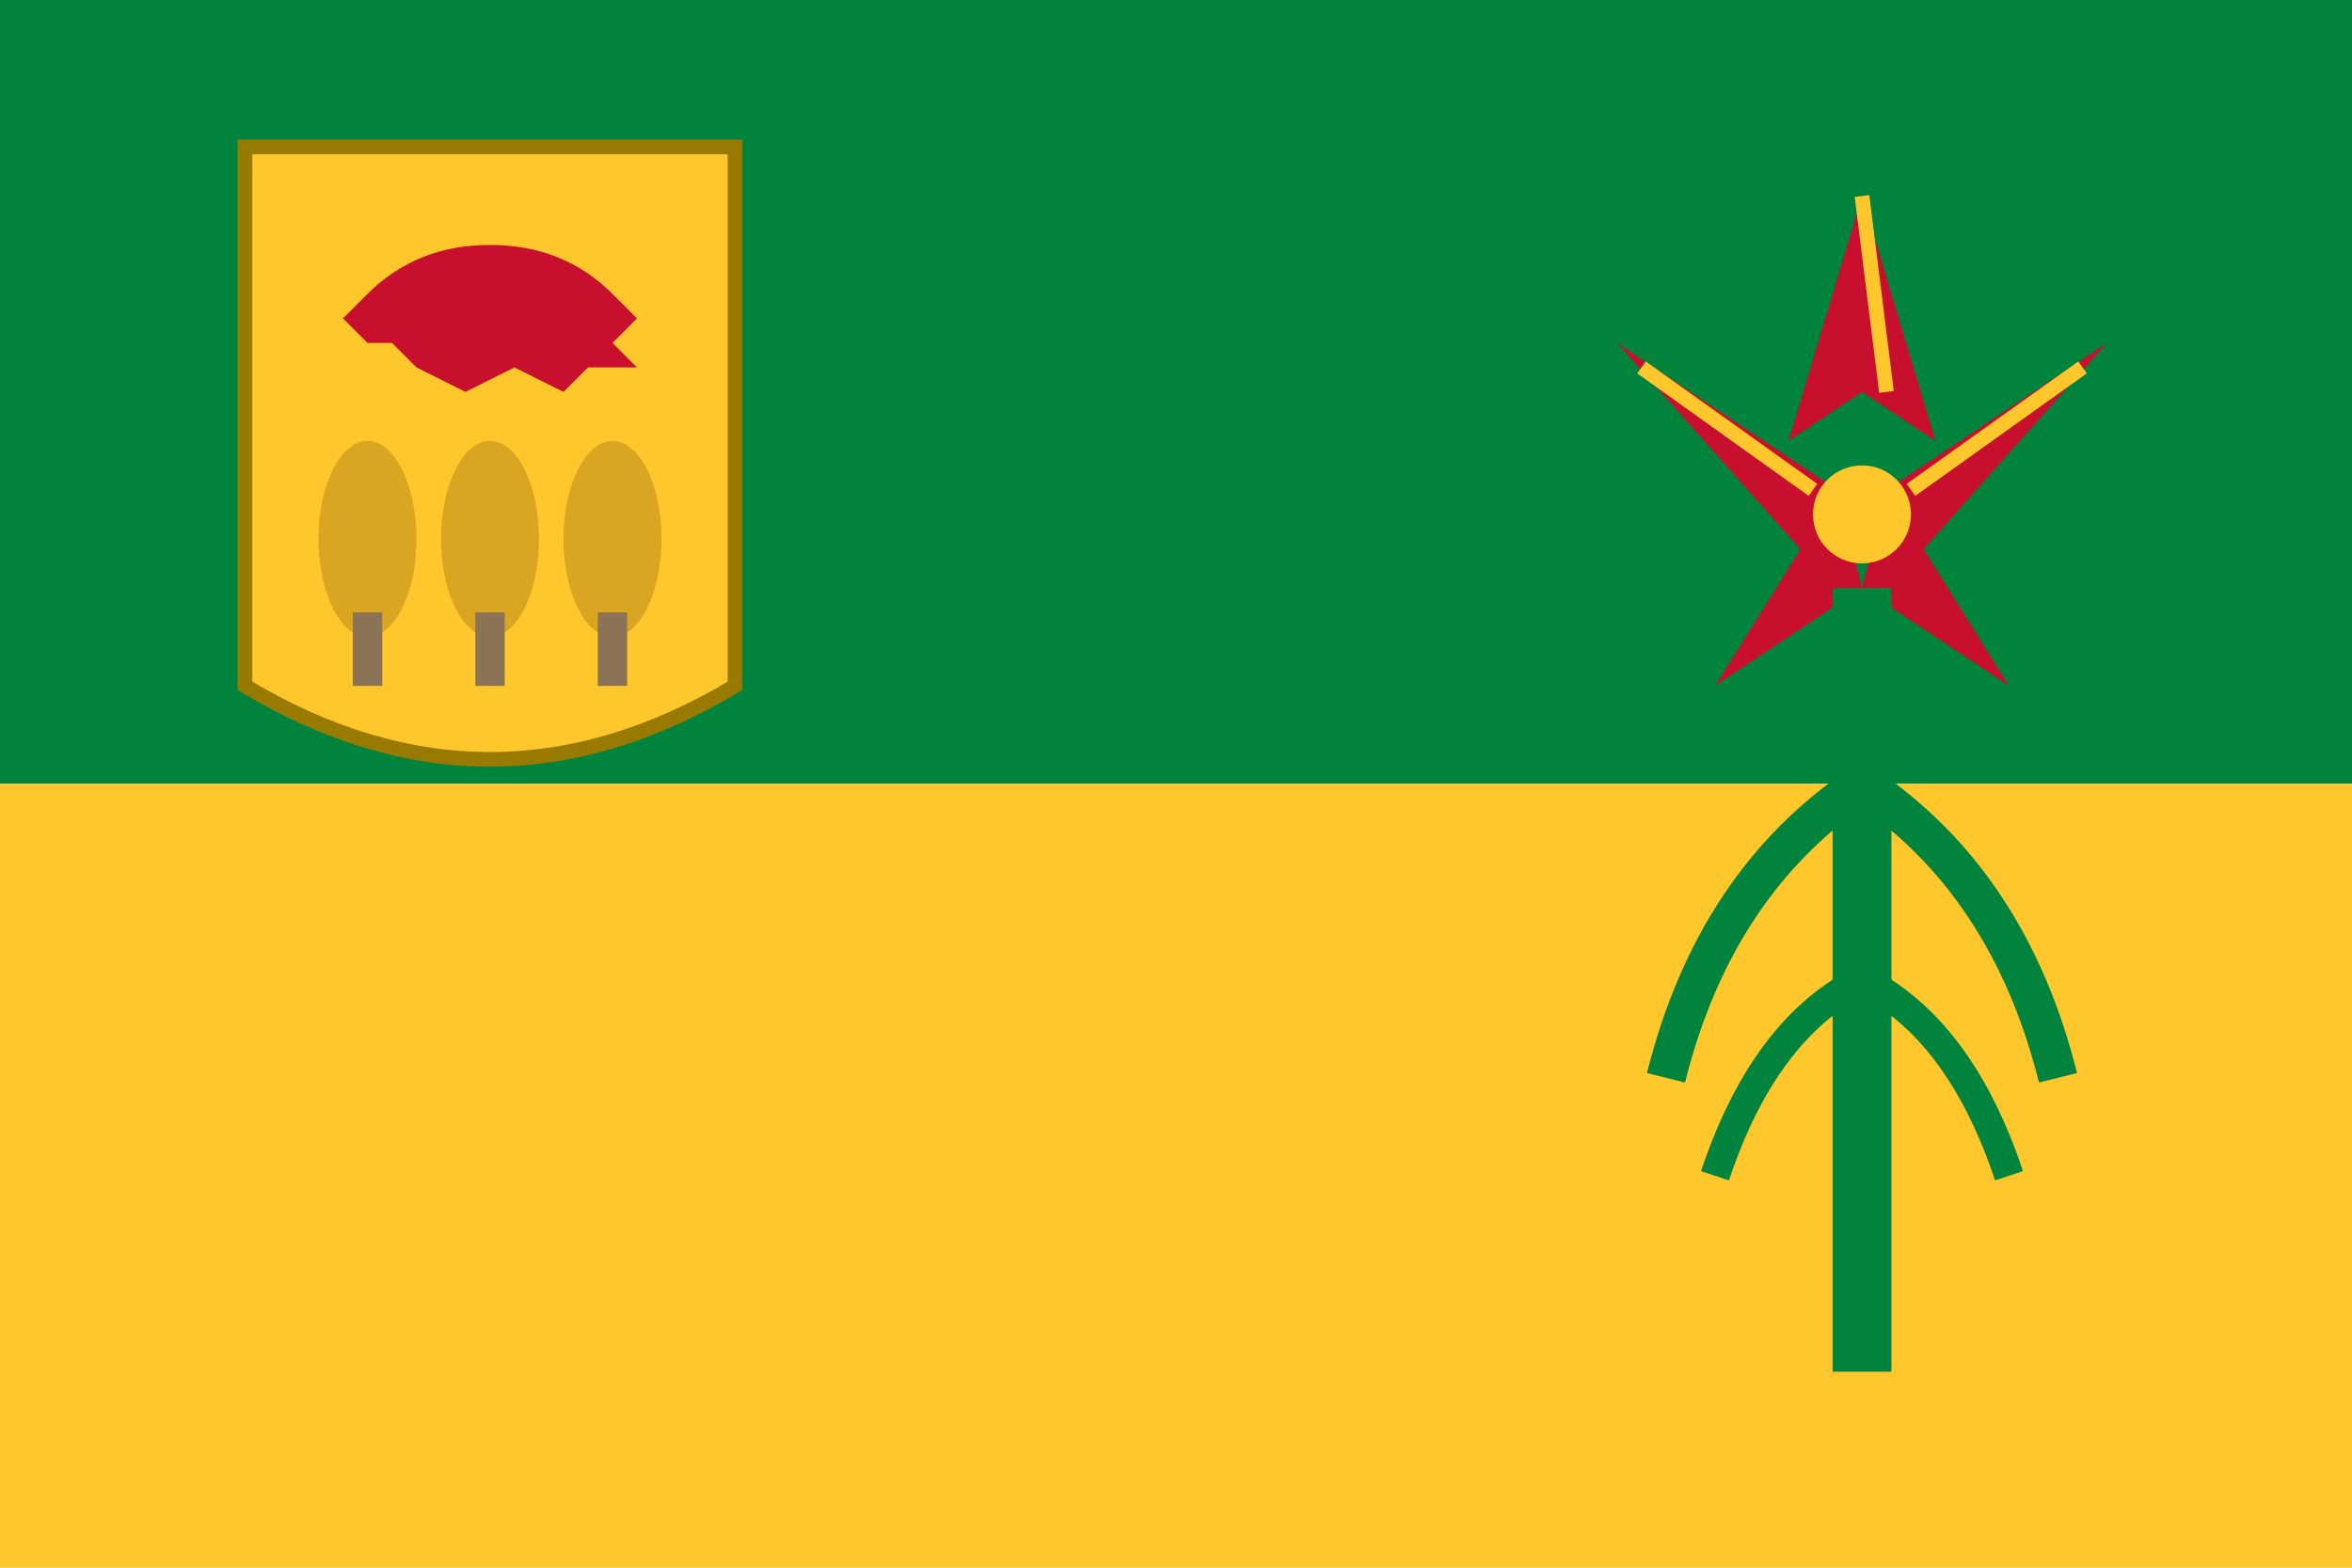
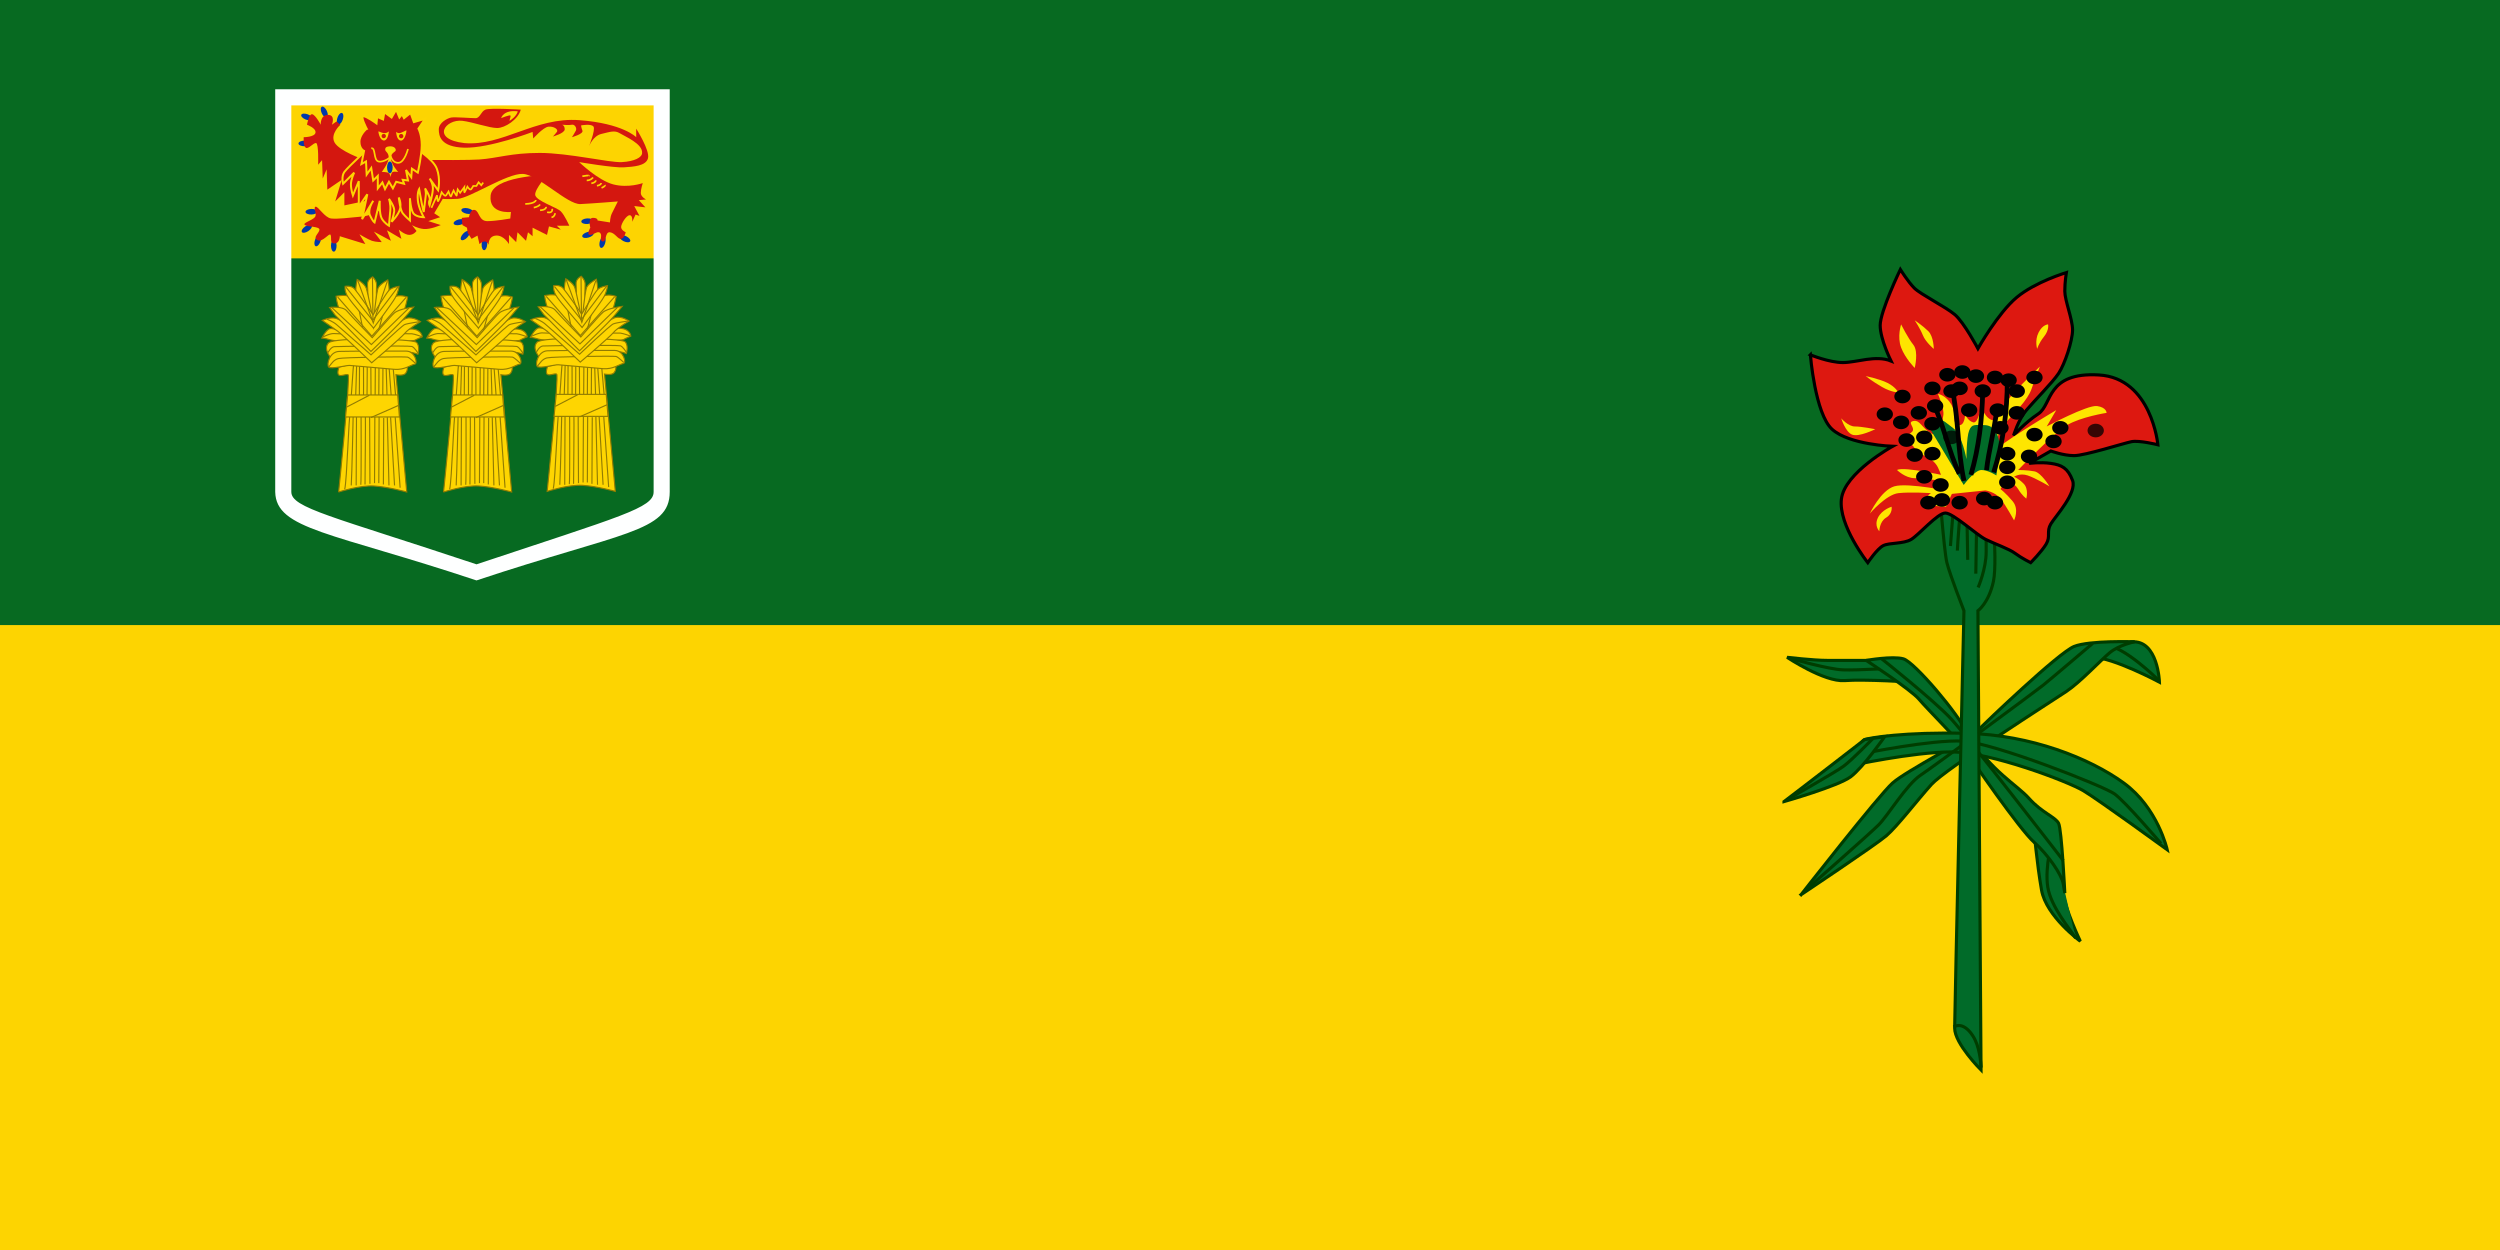
- <svg xmlns="http://www.w3.org/2000/svg" viewBox="0 0 48 32">
-   <rect width="48" height="16" fill="#00843D" />
-   <rect y="16" width="48" height="16" fill="#FFC72C" />
-   <g transform="translate(5, 3)">
-     <path d="M0,0 L10,0 L10,11 Q5,14 0,11 Z" fill="#FFC72C" stroke="#997A00" stroke-width="0.3" />
-     <g transform="translate(1.5, 1)">
-       <path d="M1,2 Q2,1 3.5,1 Q5,1 6,2 L6.5,2.5 L6,3 L6.5,3.5 L5.5,3.5 L5,4 L4,3.5 L3,4 L2,3.5 L1.5,3 L1,3 L0.5,2.5 Z" fill="#C8102E" />
+ <svg xmlns="http://www.w3.org/2000/svg" xmlns:xlink="http://www.w3.org/1999/xlink" width="992" height="496" version="1">
+   <path fill="#076a21" fill-rule="evenodd" d="M0-0h992v496H0z" />
+   <path fill="#fdd401" fill-rule="evenodd" d="M0 248.031h992v248H0z" />
+   <path fill="none" stroke="#000" stroke-width="1.898" d="M782.44 189.739l-4.86-38.338" />
+   <g stroke="#003d00" stroke-width="1.246">
+     <path fill="#016b29" fill-rule="evenodd" d="M825.469 373.479s-13.543-9.85-15.39-20.315c-1.847-10.465-3.078-24.624-3.078-24.624l9.85 5.54s1.231 14.159 1.847 20.315c.616 6.156 6.772 19.084 6.772 19.084zm20.427-118.781c10.421-.821 10.969 15.975 10.969 15.975s-18.468-9.85-26.471-9.85c-8.003 0 15.502-6.125 15.502-6.125z" />
+     <path fill="none" d="M856.545 269.922c-.404-.404-14.068-13.825-20.778-13.664-6.711.162-6.872.323-6.872.323" />
+     <path fill="#016b29" fill-rule="evenodd" d="M741.132 262.054h-16.006c-5.54 0-16.006-1.231-16.006-1.231s14.775 9.85 22.777 9.234c8.003-.616 27.087.616 27.087.616l-11.081-8.003-6.772-.616z" />
+     <path fill="none" d="M710.692 261.352s14.715 4.204 20.536 4.447c5.821.243 22.153-.809 22.153-.809" />
+     <path fill="#016b29" fill-rule="evenodd" d="M823.623 372.248c-1.847-3.078-9.85-12.312-11.081-20.315-1.231-8.003 1.847-19.084 1.847-19.084M714.661 355.011s30.78-39.399 36.321-44.324c5.54-4.925 30.78-17.853 33.858-20.931 3.078-3.078 32.011-30.78 38.167-33.243 6.156-2.462 24.009-1.847 24.009-1.847s-6.156 1.231-9.85 4.309c-3.694 3.078-11.696 11.696-17.237 15.39-5.54 3.694-48.017 30.78-53.558 36.936-5.54 6.156-13.543 16.621-17.853 20.315-4.309 3.694-33.858 23.393-33.858 23.393z" />
+     <path fill="#016b29" fill-rule="evenodd" d="M740.516 262.054s17.853 11.696 20.931 15.39c3.078 3.694 17.853 18.468 19.084 20.931 1.231 2.462 20.931 30.78 26.471 35.705 5.54 4.925 11.081 12.928 11.696 16.621l.616 3.694s-1.231-25.24-2.462-27.702c-1.231-2.462-6.772-4.309-11.696-9.85-4.925-5.54-14.775-10.465-24.624-25.855-3.078-7.387-20.931-28.318-25.24-29.549-4.309-1.231-14.775.616-14.775.616z" />
+     <path fill="#016b29" fill-rule="evenodd" d="M859.943 337.158s-3.694-16.621-17.237-26.471c-13.543-9.85-36.936-19.084-62.176-19.699-25.24-.616-38.783 1.847-40.63 2.462-1.847.616-6.156 10.465-6.156 10.465s25.24-5.54 40.63-5.54c15.39 0 46.17 11.696 52.326 15.39 6.156 3.694 33.243 23.393 33.243 23.393z" />
+     <path fill="none" d="M716.507 353.164s25.24-22.162 28.933-25.855c3.694-3.694 11.081-16.006 16.621-19.699 5.54-3.694 45.555-33.243 48.633-35.705 3.078-2.462 19.699-16.621 19.699-16.621" />
+     <path fill="none" d="M739.285 298.991s27.087-5.54 39.399-4.925c12.312.616 56.02 17.853 60.329 20.931 4.309 3.078 18.468 19.699 18.468 19.699" />
+     <path fill="none" d="M818.698 341.467s-37.552-48.633-44.324-56.02c-6.772-7.387-27.702-24.009-27.702-24.009" />
+     <path fill="#016b29" fill-rule="evenodd" d="M707.889 318.074s12.928-9.85 18.468-14.159c5.54-4.309 13.543-10.465 13.543-10.465l7.938-1.13s-8.553 12.211-13.478 15.905c-4.925 3.694-26.471 9.85-26.471 9.85z" />
+     <path fill="none" d="M743.151 293.073s-8.405 8.6-11.598 10.946c-3.193 2.346-21.306 12.64-21.306 12.64" />
+     <path fill="#016b29" fill-rule="evenodd" d="M786.071 424.574l-1.231-182.219s4.309-3.078 6.156-11.696c1.847-8.618-1.231-40.014-1.231-40.014s-21.546-4.309-20.931-1.847c.616 2.462 2.462 29.549 3.694 34.474 1.231 4.925 6.772 19.084 6.772 19.084s-3.694 159.442-3.694 165.598c0 6.156 10.465 16.621 10.465 16.621z" />
+     <path fill="none" d="M775.307 198.819l-1.372 17.837m2.744 1.829c0-1.829 1.372-18.752 1.372-18.752m2.744 22.41l-.457-25.154m3.659 30.643l.457-27.441m.457 32.93s3.201-7.318 3.201-14.178V202.478m-12.84 205.005s3.536-2.6 7.508 3.481c2.744 4.116 3.201 10.574 3.324 12.662" />
+   </g>
+   <path fill="#dd1810" fill-rule="evenodd" stroke="#000" stroke-width="1.246" d="M718.354 140.78s1.847 23.393 8.618 29.549c6.772 6.156 24.009 6.772 24.009 6.772s-19.084 10.465-20.315 20.931c-1.231 10.465 10.465 25.24 10.465 25.24s3.694-5.54 6.156-6.772c2.462-1.231 8.003-.616 11.081-2.462 3.078-1.847 10.465-10.465 13.543-10.465 3.078 0 12.312 8.618 16.006 10.465 3.694 1.847 9.234 3.694 11.696 5.54 2.462 1.847 6.156 3.694 6.156 3.694s4.309-4.309 6.156-7.387c1.847-3.078 0-4.925 1.847-8.003 1.847-3.078 10.465-12.312 8.618-17.237-1.847-4.925-4.309-6.156-8.618-6.772-4.309-.616-8.618 0-8.618 0l8.618-4.925s4.925 1.847 9.234 1.847c4.309 0 19.699-4.925 22.777-5.54 3.078-.616 10.465 1.231 10.465 1.231s-2.462-26.471-23.393-27.702c-20.931-1.231-18.468 11.696-24.009 15.39-5.54 3.694-9.85 8.618-9.85 8.618s1.847-6.156 4.925-9.85c3.078-3.694 10.465-11.081 12.928-14.775 2.462-3.694 5.54-12.928 5.54-17.237 0-4.309-3.078-11.696-3.078-15.39 0-3.694.616-7.387.616-7.387s-12.312 3.694-19.699 9.85c-7.387 6.156-15.39 20.315-15.39 20.315s-5.54-10.465-9.234-13.543c-3.694-3.078-13.543-8.003-16.006-10.465-2.462-2.462-5.54-7.387-5.54-7.387s-8.003 16.621-8.003 22.162c0 5.54 4.309 14.159 4.309 14.159-6.156-2.462-13.543.616-19.084.616-5.54 0-12.928-3.078-12.928-3.078z" />
+   <path fill="#fee500" fill-rule="evenodd" d="M741.942 203.779s4.32-9.179 9.719-10.799c5.4-1.62 23.219 2.16 23.219 2.16l-2.7 5.94s-7.02 0-7.56-2.16c-.54-2.16 1.62-3.24 1.62-3.24s-8.099-.54-12.959 0c-4.86.54-11.339 8.099-11.339 8.099z" />
+   <path fill="#fee500" fill-rule="evenodd" d="M787.839 194.599s3.78.54 5.94 3.24c2.16 2.7 5.4 8.639 5.4 8.639s2.16-4.32-.54-7.56c-2.7-3.24-4.86-4.86-4.86-4.86l2.16-3.24s3.24.54 4.86 3.24c1.62 2.7 3.24 3.78 3.24 3.78s1.08-3.78-1.08-5.94c-2.16-2.16-3.78-2.7-3.78-2.7s2.16-1.62 5.4-.54c3.24 1.08 8.639 4.32 8.639 4.32s-3.24-5.4-5.94-5.94c-2.7-.54-6.48-.54-6.48-.54s14.039-14.579 19.439-17.819c5.4-3.24 15.659-4.86 15.659-4.86s0-2.16-3.78-2.7c-3.78-.54-19.979 8.099-19.979 8.099l3.78-6.48s-23.758 14.039-26.458 17.819c-2.7 3.78 4.32-10.259 7.02-13.499 2.7-3.24 8.099-8.099 9.719-12.959 1.62-4.86 3.24-8.639 3.24-8.639s-10.259 9.719-12.419 12.959c-2.16 3.24-3.78 9.719-7.02 8.099-3.24-1.62-3.78-5.94-3.78-5.94s-1.08 7.56-3.24 7.02c-2.16-.54-3.24-3.24-3.24-3.24s0 4.86-2.7 4.32c-2.7-.54-.54-4.32-2.7-8.099-2.16-3.78-5.4-4.32-5.4-4.32s2.7 5.94 2.16 8.639c-.54 2.7-1.08 9.179-4.86 7.02-3.78-2.16-4.32-5.4-7.02-4.86-2.7.54 1.08 2.7-.54 4.32-1.62 1.62-4.86 2.7-4.86 2.7s3.78.54 5.94 3.78c2.16 3.24 7.02 3.24 9.179 7.56 2.16 4.32 3.24 10.799 3.24 10.799l15.659-1.62z" />
+   <path fill="#016b29" fill-rule="evenodd" d="M766.241 170.841l12.959 21.599s4.32-5.94 7.02-5.94c2.7 0 5.94 2.16 5.94 2.16s1.62-10.259 1.08-13.499c-.54-3.24-2.16-6.48-5.94-6.48s-4.86-.54-5.94 2.16c-1.08 2.7-1.08 11.339-1.08 11.339s-1.62-9.719-5.4-12.419c-3.78-2.7-3.78-3.78-6.48-2.16-2.7 1.62-2.16 3.24-2.16 3.24z" />
+   <path fill="#fee500" fill-rule="evenodd" d="M752.741 186.5s3.24 3.24 7.02 3.24c3.78 0 14.579 1.62 14.579 1.62l-.54-2.16s-18.359-4.32-21.059-2.7zm-2.16 14.579s-3.78 1.08-5.4 4.32c-1.62 3.24.54 5.4.54 5.4s0-3.78 2.7-5.4c2.7-1.62 2.16-4.32 2.16-4.32zm-19.979-35.098s2.7 3.24 5.4 3.24c2.7 0 8.099 1.08 8.099 1.08s-6.48 3.24-9.179 2.16c-2.7-1.08-4.32-6.48-4.32-6.48zm9.719-16.739s2.7 2.16 6.48 4.32c3.78 2.16 6.48 2.16 6.48 2.16s-1.08-2.16-4.32-3.78c-3.24-1.62-8.639-2.7-8.639-2.7zm14.039-20.519s-1.62 4.86 0 9.179c1.62 4.32 5.4 8.099 5.4 8.099s1.62-6.48-.54-9.179c-2.16-2.7-4.86-8.099-4.86-8.099zm5.4-1.62s2.16 3.24 3.24 5.94c1.08 2.7 4.32 5.4 4.32 5.4s0-4.86-2.16-7.02c-2.16-2.16-5.4-4.32-5.4-4.32zm52.917 1.62s-2.16 0-3.78 3.24c-1.62 3.24-.54 6.48-.54 6.48s.54-2.16 2.7-4.86c2.16-2.7 1.62-4.86 1.62-4.86z" />
+   <path fill-rule="evenodd" d="M794.859 149.782c.001-1.492-1.45-2.702-3.24-2.702-1.79 0-3.241 1.21-3.24 2.702-.001 1.492 1.45 2.702 3.24 2.702 1.79 0 3.241-1.21 3.24-2.702zm-4.86 5.4c.001-1.492-1.45-2.702-3.24-2.702-1.79 0-3.241 1.21-3.24 2.702-.001 1.492 1.45 2.702 3.24 2.702 1.79 0 3.241-1.21 3.24-2.702z" />
+   <path fill-rule="evenodd" d="M800.258 150.862c.001-1.492-1.45-2.702-3.24-2.702-1.79 0-3.241 1.21-3.24 2.702-.001 1.492 1.45 2.702 3.24 2.702 1.79 0 3.241-1.21 3.24-2.702z" />
+   <path fill-rule="evenodd" d="M803.498 155.182c.001-1.492-1.45-2.702-3.24-2.702-1.79 0-3.241 1.21-3.24 2.702-.001 1.492 1.45 2.702 3.24 2.702 1.79 0 3.241-1.21 3.24-2.702zm-27.538-6.48c.001-1.492-1.45-2.702-3.24-2.702-1.79 0-3.241 1.21-3.24 2.702-.001 1.492 1.45 2.702 3.24 2.702 1.79 0 3.241-1.21 3.24-2.702z" />
+   <path fill-rule="evenodd" d="M781.9 147.622c.001-1.492-1.45-2.702-3.24-2.702-1.79 0-3.241 1.21-3.24 2.702-.001 1.492 1.45 2.702 3.24 2.702 1.79 0 3.241-1.21 3.24-2.702z" />
+   <path fill-rule="evenodd" d="M787.299 149.242c.001-1.492-1.45-2.702-3.24-2.702-1.79 0-3.241 1.21-3.24 2.702-.001 1.492 1.45 2.702 3.24 2.702 1.79 0 3.241-1.21 3.24-2.702zm-17.279 4.86c.001-1.492-1.45-2.702-3.24-2.702-1.79 0-3.241 1.21-3.24 2.702-.001 1.492 1.45 2.702 3.24 2.702 1.79 0 3.241-1.21 3.24-2.702zm-11.879 3.24c.001-1.492-1.45-2.702-3.24-2.702-1.79 0-3.241 1.21-3.24 2.702-.001 1.492 1.45 2.702 3.24 2.702 1.79 0 3.241-1.21 3.24-2.702zm52.377 15.119c.001-1.492-1.45-2.702-3.24-2.702-1.79 0-3.241 1.21-3.24 2.702-.001 1.492 1.45 2.702 3.24 2.702 1.79 0 3.241-1.21 3.24-2.702zm7.56 2.7c.001-1.492-1.45-2.702-3.24-2.702-1.79 0-3.241 1.21-3.24 2.702-.001 1.492 1.45 2.702 3.24 2.702 1.79 0 3.241-1.21 3.24-2.702zm2.7-5.4c.001-1.492-1.45-2.702-3.24-2.702-1.79 0-3.241 1.21-3.24 2.702-.001 1.492 1.45 2.702 3.24 2.702 1.79 0 3.241-1.21 3.24-2.702z" />
+   <path fill-opacity=".75" fill-rule="evenodd" d="M834.816 170.841c.001-1.492-1.45-2.702-3.24-2.702-1.79 0-3.241 1.21-3.24 2.702-.001 1.492 1.45 2.702 3.24 2.702 1.79 0 3.241-1.21 3.24-2.702z" />
+   <path fill-rule="evenodd" d="M766.781 189.2c.001-1.492-1.45-2.702-3.24-2.702-1.79 0-3.241 1.21-3.24 2.702-.001 1.492 1.45 2.702 3.24 2.702 1.79 0 3.241-1.21 3.24-2.702zm6.48 3.24c.001-1.492-1.45-2.702-3.24-2.702-1.79 0-3.241 1.21-3.24 2.702-.001 1.492 1.45 2.702 3.24 2.702 1.79 0 3.241-1.21 3.24-2.702zm21.599 7.02c.001-1.492-1.45-2.702-3.24-2.702-1.79 0-3.241 1.21-3.24 2.702-.001 1.492 1.45 2.702 3.24 2.702 1.79 0 3.241-1.21 3.24-2.702z" />
+   <path fill-rule="evenodd" d="M790.539 197.839c.001-1.492-1.45-2.702-3.24-2.702-1.79 0-3.241 1.21-3.24 2.702-.001 1.492 1.45 2.702 3.24 2.702 1.79 0 3.241-1.21 3.24-2.702zm-39.417-33.478c.001-1.492-1.45-2.702-3.24-2.702-1.79 0-3.241 1.21-3.24 2.702-.001 1.492 1.45 2.702 3.24 2.702 1.79 0 3.241-1.21 3.24-2.702zm6.48 3.24c.001-1.492-1.45-2.702-3.24-2.702-1.79 0-3.241 1.21-3.24 2.702-.001 1.492 1.45 2.702 3.24 2.702 1.79 0 3.241-1.21 3.24-2.702zm9.179 5.94c.001-1.492-1.45-2.702-3.24-2.702-1.79 0-3.241 1.21-3.24 2.702-.001 1.492 1.45 2.702 3.24 2.702 1.79 0 3.241-1.21 3.24-2.702zm-7.02 1.08c.001-1.492-1.45-2.702-3.24-2.702-1.79 0-3.241 1.21-3.24 2.702-.001 1.492 1.45 2.702 3.24 2.702 1.79 0 3.241-1.21 3.24-2.702zm3.24 5.94c.001-1.492-1.45-2.702-3.24-2.702-1.79 0-3.241 1.21-3.24 2.702-.001 1.492 1.45 2.702 3.24 2.702 1.79 0 3.241-1.21 3.24-2.702zm7.02-.54c.001-1.492-1.45-2.702-3.24-2.702-1.79 0-3.241 1.21-3.24 2.702-.001 1.492 1.45 2.702 3.24 2.702 1.79 0 3.241-1.21 3.24-2.702zm-5.4-16.199c.001-1.492-1.45-2.702-3.24-2.702-1.79 0-3.241 1.21-3.24 2.702-.001 1.492 1.45 2.702 3.24 2.702 1.79 0 3.241-1.21 3.24-2.702zm6.48-2.7c.001-1.492-1.45-2.702-3.24-2.702-1.79 0-3.241 1.21-3.24 2.702-.001 1.492 1.45 2.702 3.24 2.702 1.79 0 3.241-1.21 3.24-2.702zm6.48-5.926c.001-1.492-1.45-2.702-3.24-2.702-1.79 0-3.241 1.21-3.24 2.702-.001 1.492 1.45 2.702 3.24 2.702 1.79 0 3.241-1.21 3.24-2.702z" />
+   <path fill-rule="evenodd" d="M780.82 154.102c.001-1.492-1.45-2.702-3.24-2.702-1.79 0-3.241 1.21-3.24 2.702-.001 1.492 1.45 2.702 3.24 2.702 1.79 0 3.241-1.21 3.24-2.702zm3.78 8.639c.001-1.492-1.45-2.702-3.24-2.702-1.79 0-3.241 1.21-3.24 2.702-.001 1.492 1.45 2.702 3.24 2.702 1.79 0 3.241-1.21 3.24-2.702zm12.419 7.02c.001-1.492-1.45-2.702-3.24-2.702-1.79 0-3.241 1.21-3.24 2.702-.001 1.492 1.45 2.702 3.24 2.702 1.79 0 3.241-1.21 3.24-2.702zm6.48-5.94c.001-1.492-1.45-2.702-3.24-2.702-1.79 0-3.241 1.21-3.24 2.702-.001 1.492 1.45 2.702 3.24 2.702 1.79 0 3.241-1.21 3.24-2.702zm7.02-14.039c.001-1.492-1.45-2.702-3.24-2.702-1.79 0-3.241 1.21-3.24 2.702-.001 1.492 1.45 2.702 3.24 2.702 1.79 0 3.241-1.21 3.24-2.702zm-10.799 41.577c.001-1.492-1.45-2.702-3.24-2.702-1.79 0-3.241 1.21-3.24 2.702-.001 1.492 1.45 2.702 3.24 2.702 1.79 0 3.241-1.21 3.24-2.702z" />
+   <path fill="none" stroke="#000" stroke-width="1.898" d="M788.239 186.542c.947-8.114 3.092-15.561 4.039-23.675" />
+   <path fill-rule="evenodd" d="M799.718 185.42c.001-1.492-1.45-2.702-3.24-2.702-1.79 0-3.241 1.21-3.24 2.702-.001 1.492 1.45 2.702 3.24 2.702 1.79 0 3.241-1.21 3.24-2.702z" />
+   <path fill-rule="evenodd" d="M799.718 180.02c.001-1.492-1.45-2.702-3.24-2.702-1.79 0-3.241 1.21-3.24 2.702-.001 1.492 1.45 2.702 3.24 2.702 1.79 0 3.241-1.21 3.24-2.702zm-31.318 19.439c.001-1.492-1.45-2.702-3.24-2.702-1.79 0-3.241 1.21-3.24 2.702-.001 1.492 1.45 2.702 3.24 2.702 1.79 0 3.241-1.21 3.24-2.702z" />
+   <path fill-rule="evenodd" d="M773.8 198.379c.001-1.492-1.45-2.702-3.24-2.702-1.79 0-3.241 1.21-3.24 2.702-.001 1.492 1.45 2.702 3.24 2.702 1.79 0 3.241-1.21 3.24-2.702zm7.02 1.08c.001-1.492-1.45-2.702-3.24-2.702-1.79 0-3.241 1.21-3.24 2.702-.001 1.492 1.45 2.702 3.24 2.702 1.79 0 3.241-1.21 3.24-2.702zm-10.799-31.318c.001-1.492-1.45-2.702-3.24-2.702-1.79 0-3.241 1.21-3.24 2.702-.001 1.492 1.45 2.702 3.24 2.702 1.79 0 3.241-1.21 3.24-2.702z" />
+   <path fill-opacity=".75" fill-rule="evenodd" d="M777.58 173.541c.001-1.492-1.45-2.702-3.24-2.702-1.79 0-3.241 1.21-3.24 2.702-.001 1.492 1.45 2.702 3.24 2.702 1.79 0 3.241-1.21 3.24-2.702z" />
+   <path fill="none" stroke="#000" stroke-width="1.898" d="M791.072 187.453c3.667-11.265 5.47-24.128 5.407-36.591" />
+   <path fill-rule="evenodd" d="M795.939 162.741c.001-1.492-1.45-2.702-3.24-2.702-1.79 0-3.241 1.21-3.24 2.702-.001 1.492 1.45 2.702 3.24 2.702 1.79 0 3.241-1.21 3.24-2.702zm12.419 18.359c.001-1.492-1.45-2.702-3.24-2.702-1.79 0-3.241 1.21-3.24 2.702-.001 1.492 1.45 2.702 3.24 2.702 1.79 0 3.241-1.21 3.24-2.702z" />
+   <path fill="none" stroke="#000" stroke-width="1.898" d="M782.047 188.428c3.163-10.64 4.46-22.08 4.691-33.12m-7.412 35.504c-2.728-12.597-1.992-25.06-4.986-37.791m3.092 34.965c-4.303-9.135-5.942-18.67-10.112-27.405" />
+   <g transform="translate(-104.8469 9.874816) scale(.90164)">
+     <g id="a" fill-rule="evenodd" stroke="#917b01" stroke-width=".5">
+       <path fill="#fed501" d="M265.307 205.581s5.314-51.24 4.175-51.619c-1.139-.38-2.847.759-3.985.19-1.139-.569-.033-3.522-.033-3.522 1.576-.491 3.148-.521 4.729-1.474 1.581-.954 3.172-2.831 4.757-4.247l-4.813-27.565c5.81 6.512 9.26 22.153 10.257 23.316.907-1.599 4.127-16.093 10.382-23.843l-4.672 27.617c1.531 1.699 2.531 3.535 3.884 4.387 1.353.852 3.342 1.712 4.517 1.717 1.604-.802 1.165 2.095.027 3.044-1.139.949-3.985.38-3.985.38l4.744 51.619s-8.16-2.277-14.423-2.657c-6.263-.38-15.562 2.657-15.562 2.657z" />
+       <path fill="none" fill-opacity=".75" d="M270.048 170.849c.869-2.743 1.489-21.453 2.11-22.923m.372 21.747c.248-2.743.745-21.551.745-21.551m-5.296 56.289c1.01-4.041 1.732-31.603 2.453-33.768m4.083-22.326l-.124 21.356m-3.526 33.006c.289-4.041.866-31.748.866-31.748m4.398-1.455c.248-.49.124-21.062.124-21.062m-3.079 22.805l-.144 31.459m4.712-33.3c0-1.469.248-19.69.124-20.964m-2.816 53.975c.289-.722.144-31.026.144-31.026m1.732 30.882c0-2.165.289-29.006.144-30.882m1.876.577l.144 30.016m2.165-30.449l-.144 30.16m2.02-30.305l-.144 30.305m2.165-28.717l-.144 29.294m1.732-29.583l.722 30.016m-7.982-53.872l.124 20.376m8.579 3.48l1.732 30.016m-8.449-54.166l-.124 20.474m8.862 3.676l2.165 31.026m-9.289-55.274l-.124 20.572m1.861-19.494l-.124 19.886m1.489-20.082l.62 20.376m.62-20.376l1.489 20.376m.248-20.376l1.861 21.062" />
+       <path fill="#fed501" d="M278.816 139.772s-15.027-.423-17.304-1.182c-2.277-.759-3.606-.759-3.606-.759s1.898-3.796 3.606-4.175c1.708-.38 6.263 1.898 6.263 1.898l11.758 4.046s14.052-6.133 18.227-5.754c4.175.38 4.365 3.416 4.365 3.416s-2.277.949-3.226 1.518c-.949.569-20.082.992-20.082.992z" />
+       <path fill="#fed501" d="M261.752 146.322s-3.325-3.754-.897-6.372c2.428-2.617 36.974-1.779 38.682-.261 1.708 1.518.663 5.241.663 5.241s-1.898-.759-4.175-.949c-2.277-.19-6.452 3.796-6.452 3.796s-14.423 1.708-15.182 1.328c-.759-.38-2.467-5.124-5.504-5.124-3.036 0-7.135 2.34-7.135 2.34z" />
+       <path fill="#fed501" d="M260.951 150.589c1.044 1.044 7.913-.838 9.213-.724l19.659 1.717c4.529.395 7.445-2.062 8.963-2.252 1.518-.19.221-5.69-3.639-5.761-3.862-.071-25.377-.006-29.637.136-4.261.142-5.603 5.841-4.559 6.885z" />
+       <path fill="none" fill-opacity=".75" d="M260.632 144.228s1.206-2.482 2.766-2.624c1.56-.142 33.049-.496 34.184-.071 1.135.426 2.624 2.908 2.624 2.908" />
+       <path fill="#fed501" d="M266.825 127.204s-.38-.569-1.328-2.467-1.328-5.314-1.328-5.314 4.175-.949 5.883.19c1.708 1.139 10.248 10.817 10.248 10.817s7.211-8.73 9.299-10.438c2.088-1.708 6.073-.19 6.073-.19s-.949 5.883-2.657 7.591c-1.708 1.708-13.854 14.233-13.854 14.233l-12.335-14.423z" />
+       <path fill="#fed501" d="M278.212 128.153s0-11.576-.19-13.854c-.19-2.277 2.277-3.416 2.277-3.416s1.898 1.708 1.708 3.796c-.19 2.088 0 14.992 0 14.992l-3.796-1.518z" />
+       <path fill="none" fill-opacity=".75" d="M258.15 137.419c.355-.071 3.546-1.844 5.461-1.56 1.915.284 32.552-.071 33.9.071 1.347.142 4.397 1.277 4.397 1.277m-40.921 13.333c1.277-1.56 2.128-3.12 4.184-3.688 2.057-.567 29.574-.922 30.496-.638.922.284 3.333 2.624 3.333 2.624" />
+       <path fill="#fed501" d="M264.902 134.803c-2.088-1.518-6.806-4.753-6.806-4.753s3.226-1.518 5.883-.949c2.657.569 15.941 10.084 15.941 10.084s12.525-9.325 15.372-10.084c2.847-.759 6.073 1.518 6.073 1.518s-5.176 2.976-6.884 5.064c-1.708 2.088-14.613 13.017-14.613 13.017s-12.879-12.379-14.967-13.897z" />
+       <path fill="#fed501" d="M276.694 137.262s-3.606-17.27-3.796-19.737c-.19-2.467.569-5.504.569-5.504s3.226 1.708 3.985 3.796c.759 2.088 3.226 14.992 3.226 14.992s1.139-13.474 2.088-15.182c.949-1.708 4.175-3.416 4.175-3.416s.949 3.606.38 5.693c-.569 2.088-5.314 19.926-5.314 19.926l-5.314-.569z" />
+       <path fill="none" fill-opacity=".75" d="M260.136 129.476s2.837 1.135 4.326 2.482c1.489 1.347 15.106 13.262 15.106 13.262s13.404-12.766 14.822-13.333c1.418-.567 6.596-1.277 6.596-1.277" />
+       <path fill="#fed501" d="M263.789 127.773l15.751 15.941s12.905-12.525 14.803-14.803c1.898-2.277 3.985-4.744 3.985-4.744s-6.452.759-8.54 2.657c-2.088 1.898-9.679 10.817-9.679 10.817s-9.299-9.489-11.197-11.766-7.591-1.518-7.591-1.518 1.518 2.088 2.467 3.416z" />
+       <path fill="none" d="M262.087 124.194l17.643 16.484 16.486-16.035" />
+       <path fill="#fed501" d="M280.679 133.466s-10.248-11.766-11.576-14.233c-1.328-2.467-.949-4.175-.949-4.175s2.657-.569 4.175 1.139c1.518 1.708 8.16 11.387 8.16 11.387s5.693-9.489 7.022-10.817c1.328-1.328 4.365-1.708 4.365-1.708s-.19 2.467-1.708 5.124c-1.518 2.657-9.489 13.284-9.489 13.284z" />
+       <path fill="none" d="M268.533 115.438l11.766 14.613 11.197-14.803" />
+       <path fill="none" fill-opacity=".75" d="M280.206 111.108l.213 18.581m-6.737-17.305l6.879 18.794 6.17-18.368" />
+       <path fill="none" fill-opacity=".75" d="M264.887 119.76l15.035 17.234 15.106-17.092" />
+       <path fill="#fed501" d="M268.343 172.56h23.722l-.759-9.679h-22.014l-.949 9.679z" />
+       <path fill="none" fill-opacity=".75" d="M279.523 172.809l12.122-5.339m-22.801.722l9.957-5.195" />
    </g>
-     <g transform="translate(1, 5.5)">
-       <ellipse cx="1.5" cy="2.5" rx="1" ry="2" fill="#DAA520" />
-       <rect x="1.2" y="4" width="0.6" height="1.5" fill="#8B7355" />
-       <ellipse cx="4" cy="2.5" rx="1" ry="2" fill="#DAA520" />
-       <rect x="3.7" y="4" width="0.6" height="1.5" fill="#8B7355" />
-       <ellipse cx="6.5" cy="2.5" rx="1" ry="2" fill="#DAA520" />
-       <rect x="6.2" y="4" width="0.6" height="1.5" fill="#8B7355" />
-     </g>
-   </g>
-   <g transform="translate(32, 4)">
-     <path d="M6,0 L7.5,5 L6,4 L4.5,5 Z" fill="#C8102E" />
-     <path d="M6,0 L6.5,4" stroke="#FFC72C" stroke-width="0.3" />
-     <path d="M1,3 L5.5,6 L5,7.5 Z" fill="#C8102E" />
-     <path d="M1.5,3.5 L5,6" stroke="#FFC72C" stroke-width="0.3" />
-     <path d="M11,3 L6.5,6 L7,7.5 Z" fill="#C8102E" />
-     <path d="M10.5,3.5 L7,6" stroke="#FFC72C" stroke-width="0.3" />
-     <path d="M3,10 L5.5,6 L6,8 Z" fill="#C8102E" />
-     <path d="M9,10 L6.5,6 L6,8 Z" fill="#C8102E" />
-     <circle cx="6" cy="6.5" r="1" fill="#FFC72C" />
-     <path d="M6,8 L6,24" stroke="#00843D" stroke-width="1.2" />
-     <path d="M6,12 Q3,14 2,18" stroke="#00843D" stroke-width="0.8" fill="none" />
-     <path d="M6,12 Q9,14 10,18" stroke="#00843D" stroke-width="0.8" fill="none" />
-     <path d="M6,16 Q4,17 3,20" stroke="#00843D" stroke-width="0.6" fill="none" />
-     <path d="M6,16 Q8,17 9,20" stroke="#00843D" stroke-width="0.6" fill="none" />
+     <use id="b" width="744.094" height="1052.362" transform="translate(46.17837)" xlink:href="#a" />
+     <use width="744.094" height="1052.362" transform="translate(45.60114 -.288615)" xlink:href="#b" />
+     <path fill="#fdd401" fill-rule="evenodd" d="M240.945 31.89h166.535v70.866H240.945z" />
+     <path fill="#0139ab" fill-rule="evenodd" d="M375.388 93.563a1.233 2.6 73.114 1 0-.716-2.36 1.233 2.6 73.114 1 0 .716 2.36zm7.251 2.337a1.233 2.6 14.511 1 0-2.387-.618 1.233 2.6 14.511 1 0 2.387.618zm8.106-.697a1.233 2.6-64.112 1 0 1.077-2.219 1.233 2.6-64.112 1 0-1.077 2.219zm-15.955-7.579a1.233 2.6 86.195 1 0-.164-2.461 1.233 2.6 86.195 1 0 .164 2.461zm-53.153-4.513a1.233 2.6-78.608 1 0 .487-2.418 1.233 2.6-78.608 1 0-.487 2.418zm-2.888 4.909a1.233 2.6 76.376 1 0-.581-2.397 1.233 2.6 76.376 1 0 .581 2.397zm11.957 8.542a1.231 2.604 3.433 1 0-2.465-.017 1.231 2.604 3.433 1 0 2.465.017zm-8.783-3.013a1.233 2.6 43.294 1 0-1.795-1.691 1.233 2.6 43.294 1 0 1.795 1.691zM267.125 41.655a1.233 2.6 18.301 1 0-2.341-.774 1.233 2.6 18.301 1 0 2.341.774zm-6.997-3.781a2.6 1.233 65.758 1 0-2.249 1.013 2.6 1.233 65.758 1 0 2.249-1.013zm-9.905 13.068a2.6 1.233-.569 1 0 .024 2.466 2.6 1.233-.569 1 0-.024-2.466zm1.52-11.575a2.6 1.233 20.847 1 0-.878 2.305 2.6 1.233 20.847 1 0 .878-2.305zm1.557 41.625a2.6 1.233-1.69 1 0 .073 2.465 2.6 1.233-1.69 1 0-.073-2.465zm-2.692 7.701a2.6 1.233-34.402 1 0 1.393 2.035 2.6 1.233-34.402 1 0-1.393-2.035zm6.668 6.678a1.233 2.6 19.947 1 0-2.318-.841 1.233 2.6 19.947 1 0 2.318.841zm7.132 1.825a1.233 2.6 0 1 0-2.466 0 1.233 2.6 0 1 0 2.466 0z" />
+     <path fill="#d4170f" fill-rule="evenodd" d="M345.472 37.304s-13.565-.866-15.585 0c-2.02.866-2.309 3.752-4.329 3.752-2.02 0-8.947-.577-10.679-.289-1.732.289-5.484 2.309-5.484 5.195 0 2.886.721 7.808 11.256 8.081 11.112.289 30.016-6.927 30.016-6.927l.289 2.886s4.329-4.906 6.638-5.195c2.309-.289 4.618 1.154 3.752 2.309-.866 1.154-1.732 2.02-1.732 2.02s5.195-1.443 5.195-3.175c0-1.732-1.154-2.02-1.154-2.02s3.175.289 4.329 0c1.154-.289 2.309 1.443 1.732 2.598-.577 1.154-1.732 2.886-1.732 2.886s5.195-1.443 4.618-2.886c-.577-1.443-.577-2.309-.577-2.309s4.618-.866 5.484.577c.866 1.443-2.02 8.658-2.02 8.658s1.732-4.618 5.484-5.484c3.752-.866 5.772-1.732 8.081-.289 2.309 1.443 10.102 4.618 9.813 8.658 0 2.02-3.463 3.752-8.947 4.041-5.484.289-23.378-4.041-36.077-4.041-12.699 0-18.471 2.309-26.553 2.886-8.081.577-51.085 0-51.085 0s-10.679-3.752-12.699-7.504c-2.02-3.752 2.598-7.793 2.598-7.793l-1.732-1.443-2.02 1.443s1.732-4.329-1.732-4.329-3.175 4.329-3.175 4.329-2.309-4.329-3.752-4.618c-1.443-.289-2.309 4.618-2.309 4.618s4.041 1.443 3.752 3.463c-.289 2.02-5.195 2.02-5.195 2.02s-.289 3.752.866 4.618c1.154.866 3.463-2.309 4.618-2.02 1.154.289.866 9.524.866 9.524l1.732-2.02.289 8.081 1.732-4.041.289 8.947 6.35-4.329-2.886 9.524 4.041-4.041v5.772l21.935-4.618-2.309 4.041s-5.772 4.906-11.833 5.484c-6.061.577-10.679 1.154-13.565.866-2.886-.289-5.772-5.484-6.927-5.195-1.154.289.866 3.175-.289 4.618-1.154 1.443-5.772 2.598-4.329 3.463 1.443.866 6.35.577 6.35 2.02 0 1.443-3.175 3.463-.866 4.618 2.309 1.154 5.195-3.463 5.772-2.309.577 1.154-.577 3.752 1.732 3.752 2.309 0 2.309-3.175 2.309-3.175l11.256 3.463-2.598-4.329s3.752 2.309 5.484 2.886c1.732.577 4.329.577 4.329.577l-3.463-4.618 7.504 4.041-1.732-4.618 6.35 3.752-1.154-4.041s2.598 2.309 4.618 2.309c2.02 0 3.175-1.732 3.175-1.732l-2.02-2.598s2.309 1.443 5.195 1.732c2.886.289 7.504-1.732 7.504-1.732l-5.484-1.732 5.195-1.732-2.598-1.732 3.752-6.35s1.443.289 6.638 0c5.195-.289 21.646-11.256 28.573-10.967 6.927.289 19.626 13.565 25.398 13.276 5.772-.289 16.451-1.154 16.451-1.154s-1.732 3.463-2.598 5.195c-.866 1.732-.866 4.041-.866 4.041l-5.484-.866s.289-1.154-2.02-1.154c-2.309 0-1.154 4.329-1.154 4.329s-1.732 2.886-.289 3.175c1.443.289 3.463-2.02 4.618-.866 1.154 1.154-.577 3.463 1.154 3.752 1.732.289.866-4.329 3.175-4.041 2.309.289 3.463 3.175 4.906 2.886 1.443-.289 2.02-2.886 2.02-2.886s-2.02-.866-2.02-2.309c0-1.443 2.309-5.195 3.752-5.195 1.443 0 1.154 2.886 1.154 2.886l1.443-3.175 1.732.577-2.309-4.329 4.906.577-2.886-3.175 3.175-.289s-2.309-1.154-2.309-2.886c0-1.732.866-4.329.866-4.329s-6.35 2.309-12.988.577c-6.638-1.732-15.008-9.813-15.008-9.813s15.297 2.598 19.626 2.309c4.329-.289 9.813-.577 10.679-4.041.866-3.463-5.195-12.988-5.195-12.988V49.426s-5.772-6.061-25.109-7.504c-19.337-1.443-33.768 11.545-50.508 10.102-15.008-1.732-8.37-10.679-.866-9.813 4.618.577 11.833 3.175 15.297 3.175 3.463 0 9.236-3.752 10.39-8.081z" />
+     <path fill="#d4170f" fill-rule="evenodd" d="M357.305 65.877c-2.02.289-24.244.866-25.109 9.236-.866 8.37 8.947 7.215 8.947 7.215l-.289 2.886s-6.35 1.154-10.102 1.154c-3.752 0-3.463-4.329-5.484-4.906-2.02-.577-2.598 3.175-2.598 3.175l-3.175.289.289 3.175 2.02 1.154.289 2.309 1.732 2.598 2.598-1.443.866 3.752s.866-.866 2.02-1.154c1.154-.289 2.02 1.443 2.02 1.443s-.289-3.752 3.175-4.041c3.463-.289 5.772 3.752 5.772 3.752v-4.041l3.175 3.175.577-4.329 3.752 3.752.866-3.752 2.02 1.732v-3.752l6.35 3.175.866-3.752 5.195 1.443-1.732-1.732h5.484s-2.02-4.618-3.752-6.35c-1.732-1.732-10.967-4.618-11.256-7.215-.289-2.598 5.484-8.947 5.484-8.947z" />
+     <path fill="#d4170f" fill-rule="evenodd" stroke="#fed501" stroke-width=".875" d="M281.688 52.023c-1.154 0-12.41 10.679-13.854 12.699-1.443 2.02-.577 5.195-.577 5.195l4.906-4.906s-1.443 2.886-1.443 5.195.866 4.906.866 4.906l2.598-6.35v11.256l3.752-5.484-2.309 10.967 4.906-8.081s-2.598 3.752-1.443 6.35c1.154 2.598 2.02 3.175 2.02 3.175l2.309-9.524s-.289 5.772.866 7.793c1.154 2.02 3.175 3.175 3.175 3.175s.289-3.752.577-6.638c.289-2.886-.577-5.195-.577-5.195s2.598 3.463 2.309 5.484c-.289 2.02-1.154 4.618-1.154 4.618s3.175-3.175 3.752-5.772c.577-2.598-.577-4.906-.577-4.906s.577 5.484 1.732 6.927c1.154 1.443 3.175 3.175 3.175 3.175v-9.813s.289 5.484 1.732 6.927c1.443 1.443 4.329 1.443 4.329 1.443s-2.309-4.041-2.598-7.504c-.289-3.463.577-4.906.577-4.906s.866 4.618 1.154 6.35c.289 1.732.866 3.752.866 3.752s.577-4.906.866-6.927c.289-2.02-.289-3.463-.289-3.463s2.598 4.041 2.02 5.195c-.577 1.154 0 2.309 0 2.309s1.443-5.195 1.443-7.504c0-2.309-1.443-4.329-1.443-4.329l3.752 5.195s1.154-4.906-.577-9.524-10.679-9.813-10.679-9.813l-16.162-1.443z" />
+     <path fill="#d4170f" fill-rule="evenodd" stroke="#fed501" stroke-width=".875" d="M277.647 45.674s-3.175 2.598-3.175 5.772 2.02 4.041 2.02 4.041l-1.154 5.772 2.02-1.154.289 5.772 2.02-2.886.866 5.484 2.02-2.02v5.484l2.02-2.598 1.154 2.886 1.732-3.175 1.732 2.886 1.443-2.886 3.463.866-.577-1.732 2.309.289-.866-4.618 2.309 3.175.289-3.752 2.598 1.732s1.732-7.504 1.732-12.122-1.443-7.215-1.443-7.215l2.886-4.329-4.906 1.443-1.443-4.041-2.886 2.309-.866-1.732-1.154 1.443-1.443-3.463-2.02 3.463-3.175-2.309-.577 3.175-2.598-1.154-.289 2.886s-4.329-3.175-5.772-3.175c-1.443 0 1.443 5.484 1.443 5.484z" />
+     <path fill="none" stroke="#fed501" stroke-width=".75" d="M279.668 54.332c2.02-.577.866 5.195 3.175 5.772 2.309.577 5.484-2.02 5.484-2.02s.866 2.886 3.463 2.598c2.598-.289 4.041-6.061 4.041-6.061" />
+     <path fill="#fed501" fill-rule="evenodd" d="M284.286 64.722s2.931-3.72 3.05-6.183c.116-2.398-1.544-2.652-1.529-3.668.015-1.016.673-1.374 2.086-1.424 1.48-.052 2.498.605 2.57 1.616.067.944-2.136 1.001-2.136 3.598 0 2.598 3.175 6.061 3.175 6.061s-1.818-.289-2.395 0c-.577.289-1.068 2.309-1.068 2.309s.135-1.799-1.308-2.088c-1.443-.289-2.444-.221-2.444-.221z" />
+     <path fill="#0139ab" fill-rule="evenodd" d="M289.088 62.721a1.233 2.6 0 1 0-2.466 0 1.233 2.6 0 1 0 2.466 0z" />
+     <path fill="#fed501" fill-rule="evenodd" d="M287.423 46.87c-1.437 1.21-2.576.828-4.58-.042-.113.983.866 4.329 2.598 4.041 1.732-.289 1.982-3.999 1.982-3.999zm-1.291 2.045c0 .532-.432.964-.964.964-.532 0-.964-.432-.964-.964 0-.532.432-.964.964-.964.532 0 .964.432.964.964zm4.492-1.819c1.437 1.21 2.501.147 4.504-.722.113.983-.828 4.821-2.56 4.532-1.732-.289-1.945-3.356-1.945-3.81zm1.253 1.856c0 .532.432.964.964.964.532 0 .964-.432.964-.964 0-.532-.432-.964-.964-.964-.532 0-.964.432-.964.964z" />
+     <path fill="none" stroke="#fed501" stroke-width=".75" d="M306.162 80.514c.214-.428 2.46-5.561 2.46-5.561s.107 3.101.535 2.567c.428-.535 1.497-3.85 1.497-3.85s1.497 2.139 1.925 1.39c.428-.749 1.069-1.711 1.069-1.711s.962 2.78 1.176 2.032c.214-.749 1.069-2.46 1.069-2.46s1.39 2.78 1.39 2.139c0-.642.428-2.673.428-2.673l1.069 1.497 1.818-2.46s-.214 2.887.214 2.139c.428-.749 1.176-2.353 1.176-2.353s1.176 1.818 1.711 1.069c.535-.749.856-1.39.856-1.39h1.39l.962-1.604 1.176 1.283.856-1.176m18.5 9.411c4.491-.107 4.705-1.711 4.705-1.711m-.962 3.315s2.032-.321 2.78-1.39m0 2.567c2.78-.107 2.673-1.497 2.673-1.497m.428 2.353c2.673.642 2.246-1.497 2.246-1.497m-.321 3.743c1.39-.107 1.604-1.818 1.604-1.818m11.977-16.255c3.529-.642 2.78-.107 2.78-.107m-.856 1.925c1.711.107 2.78-1.283 2.78-1.283m-.749 2.567c1.818-.214 2.032-1.283 2.032-1.283m.428 2.353c1.711-.214 1.925-1.176 1.925-1.176m.107 2.139c1.818-.749 1.497-1.283 1.497-1.283" />
+     <path fill="#fed501" fill-rule="evenodd" d="M344.157 38.051c-6.347-.807-7.337 2.972-7.337 2.972s3.779-1.504 4.109-1.137c.33.367-.734 2.495-.293 2.275.44-.22 3.008-2.018 3.522-4.109z" />
+     <path fill="#feffff" fill-rule="evenodd" d="M237.402 28.346h173.622V205.512c0 17.717-21.26 17.717-85.039 38.976-63.78-21.26-88.242-22.352-88.583-38.976V28.346zm7.087 7.087h159.449V205.512c0 7.087-14.173 10.63-77.953 31.89-63.78-21.26-81.496-24.803-81.496-31.89V35.433z" />
  </g>
</svg>
